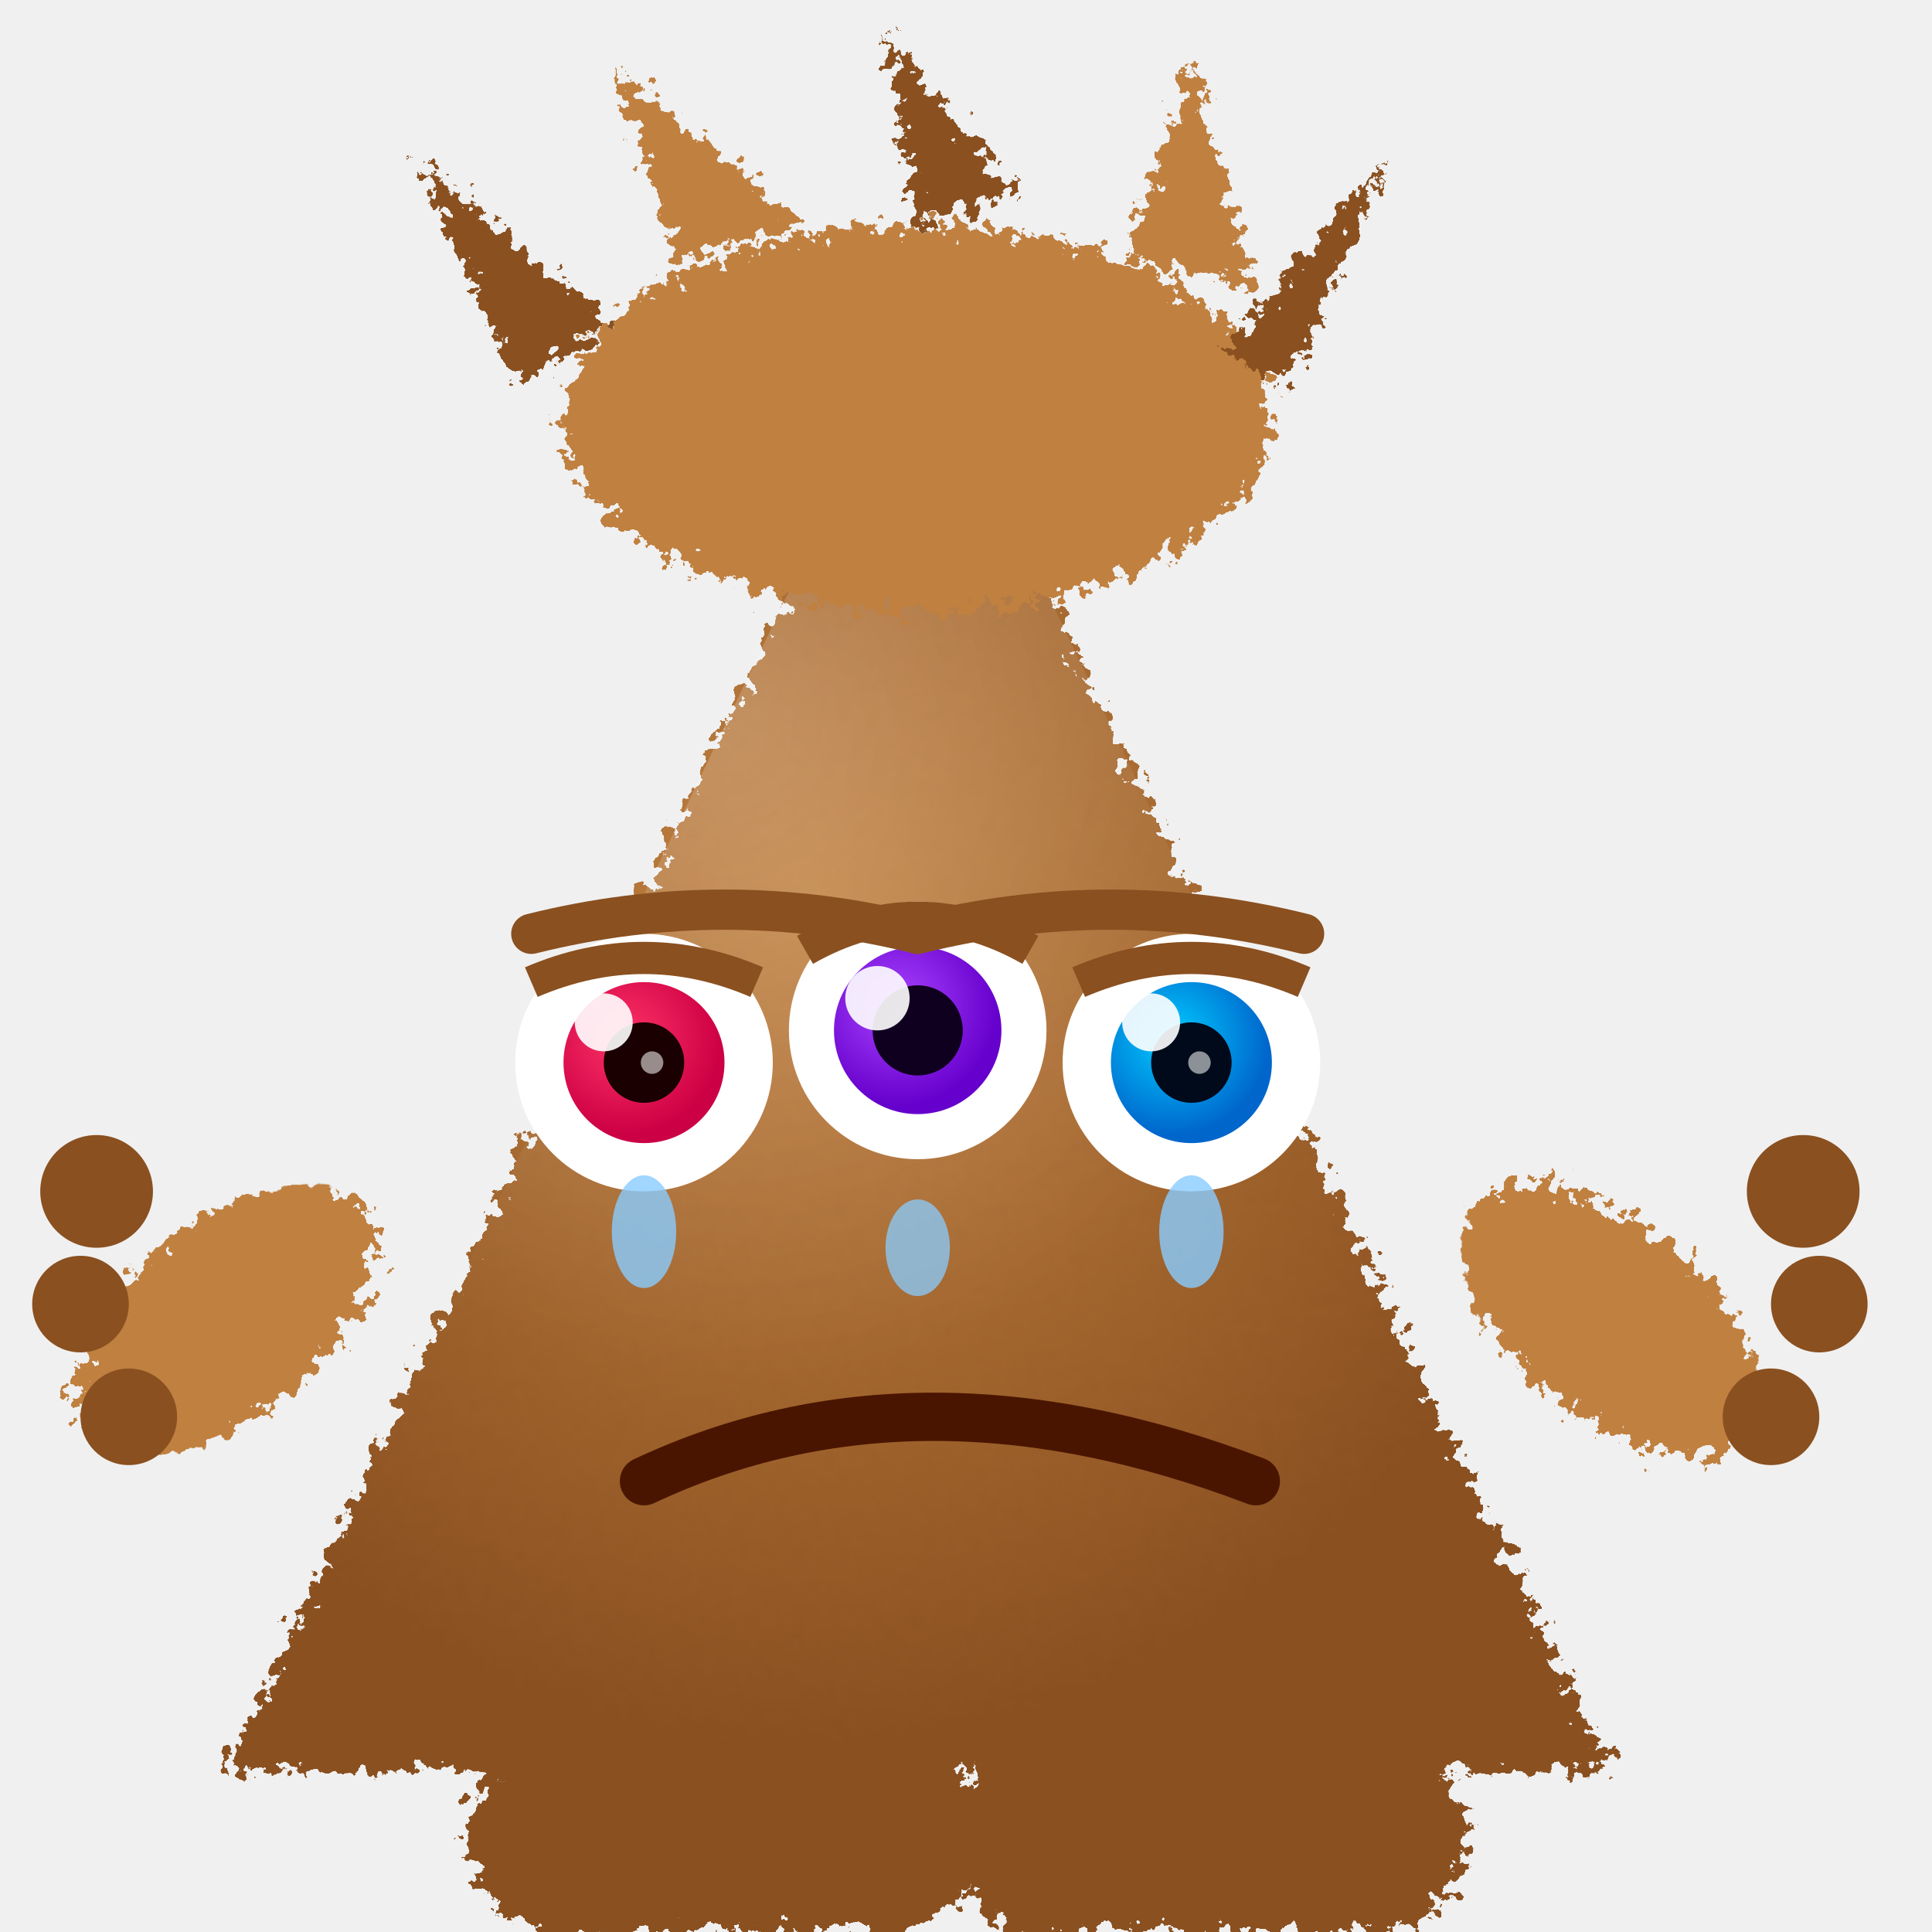
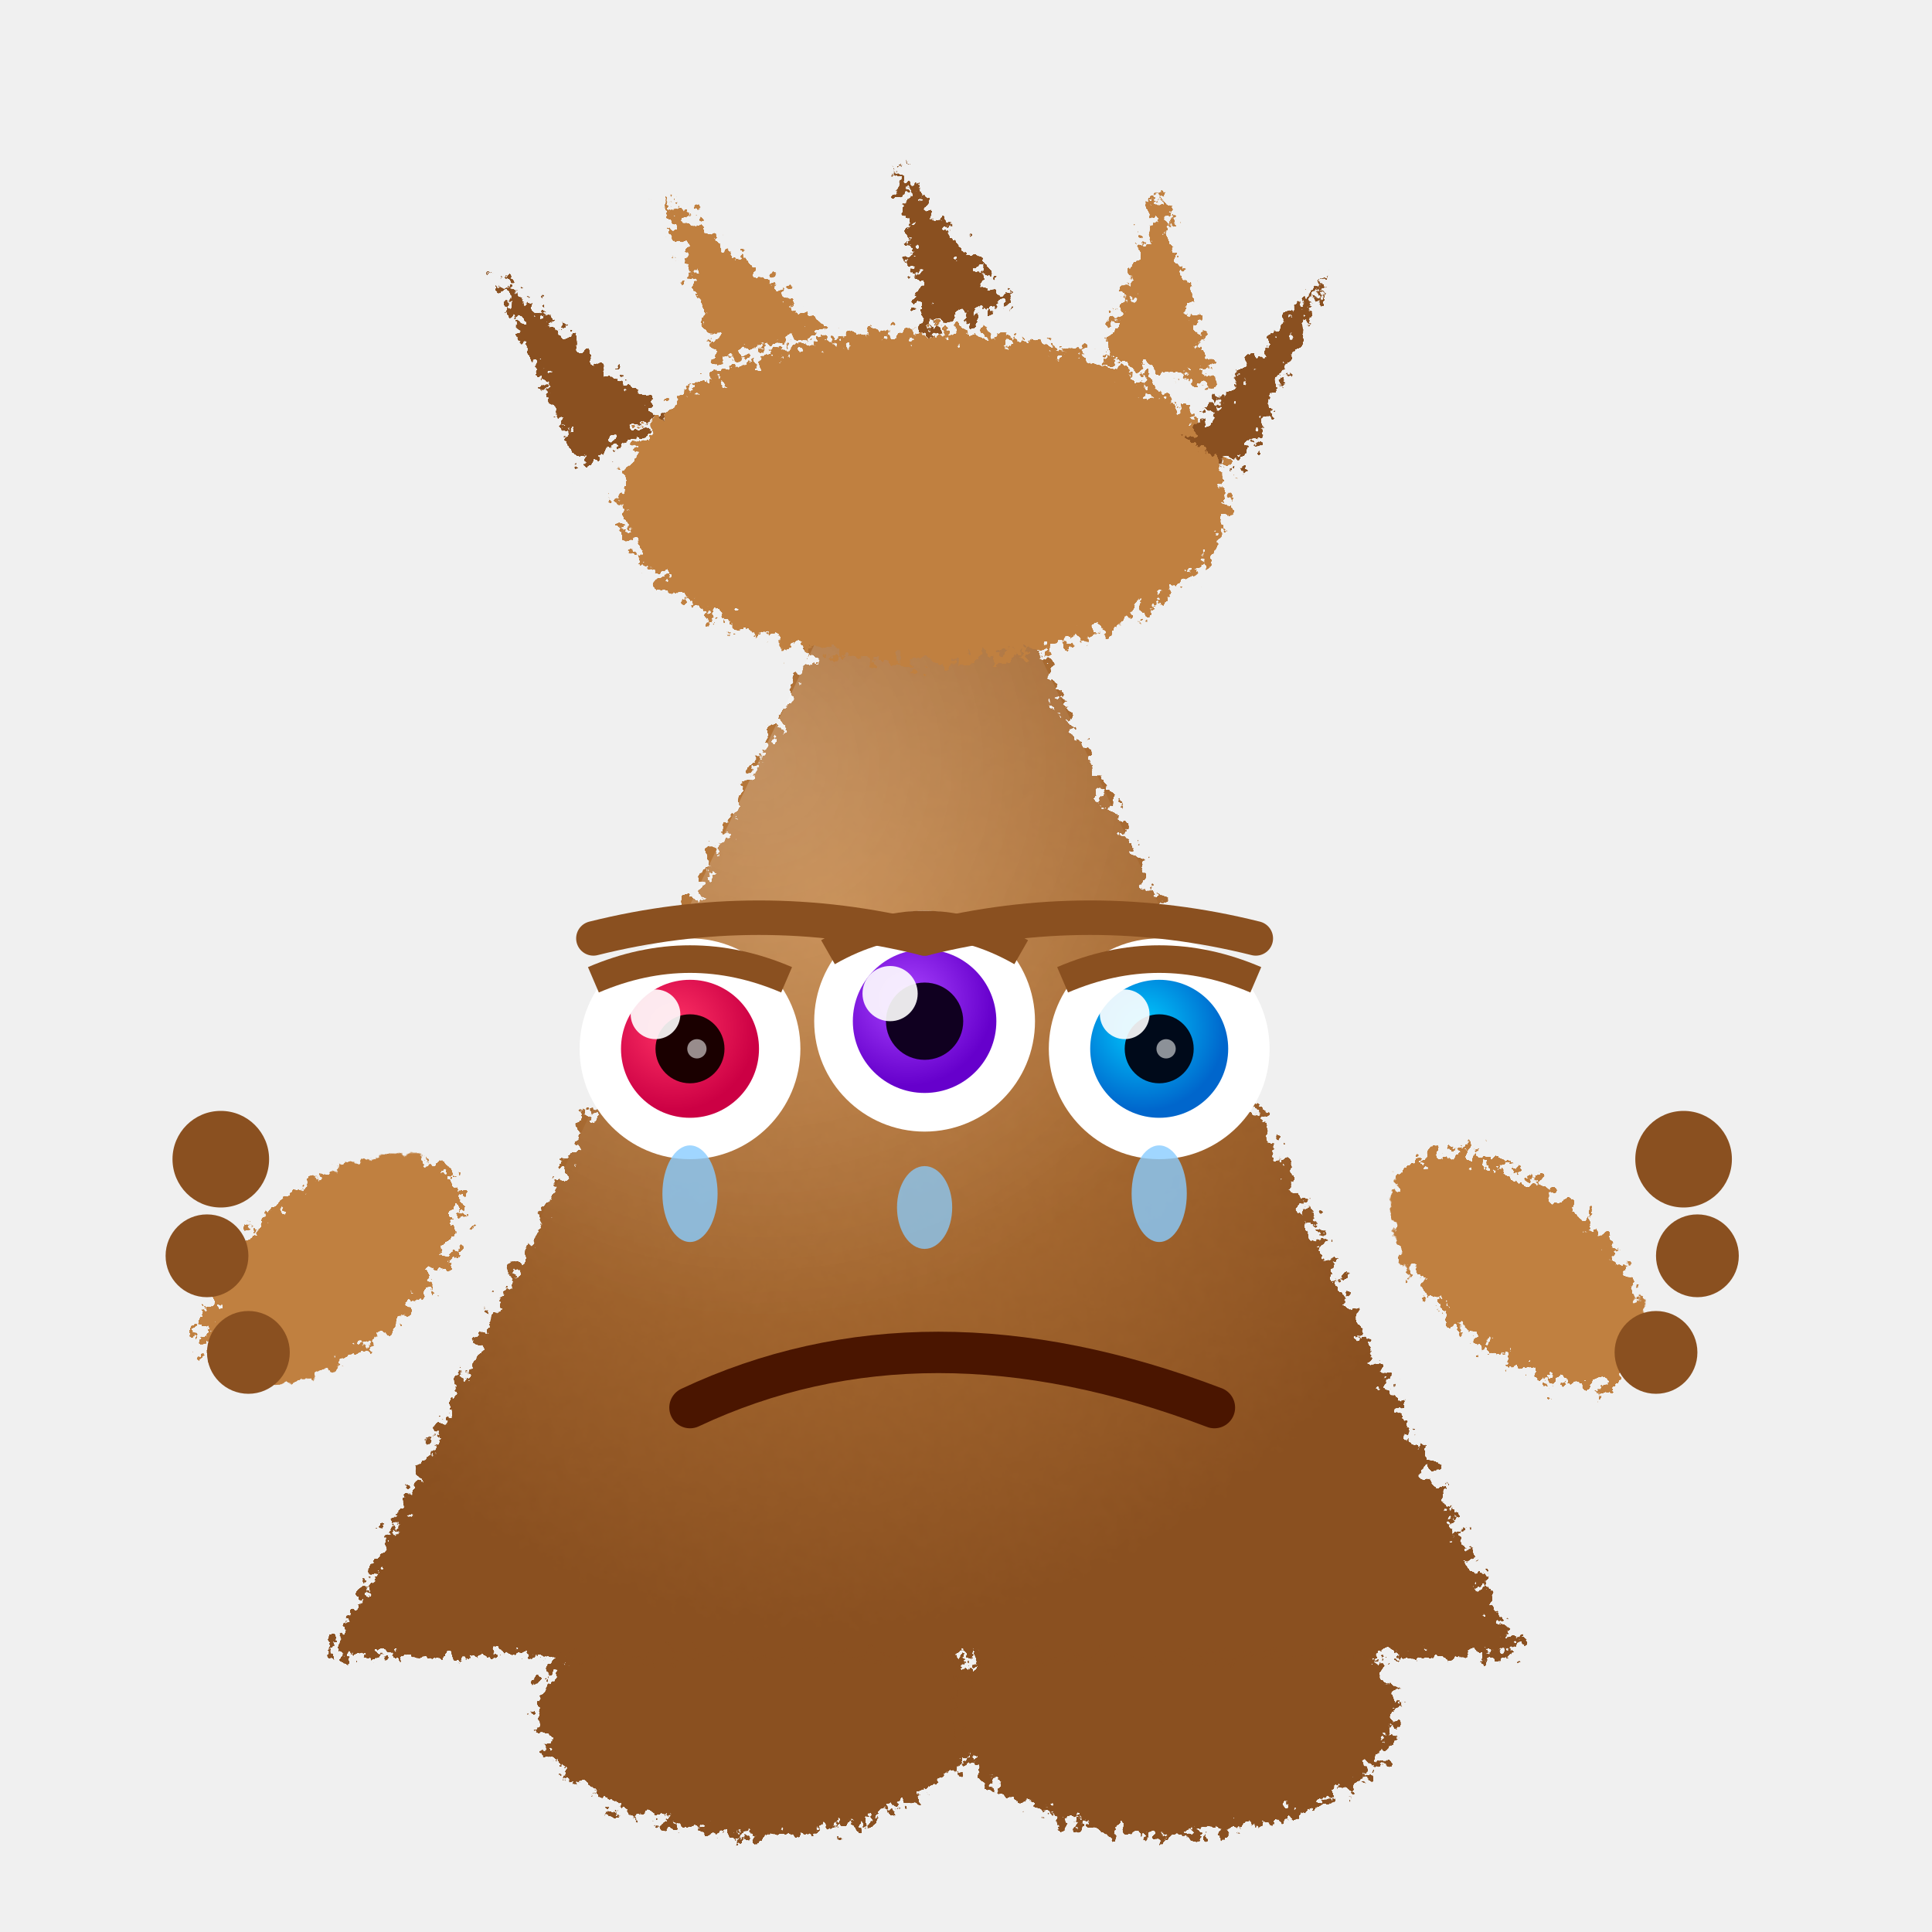
- <svg xmlns="http://www.w3.org/2000/svg" viewBox="0 0 120 120" width="120" height="120">
+ <svg xmlns="http://www.w3.org/2000/svg" viewBox="-10 -10 140 140" width="140" height="140">
  <g transform="translate(0,2)">
    <defs>
      <filter id="fuzz" x="-10%" y="-10%" width="120%" height="120%">
        <feTurbulence type="fractalNoise" baseFrequency="1.1" numOctaves="4" seed="42" result="noise" />
        <feDisplacementMap in="SourceGraphic" in2="noise" scale="3" xChannelSelector="R" yChannelSelector="G" />
      </filter>
      <radialGradient id="body-grad" cx="42%" cy="40%" r="58%">
        <stop offset="0%" stop-color="#c08040" />
        <stop offset="100%" stop-color="#8a5020" />
      </radialGradient>
      <radialGradient id="iris-l" cx="38%" cy="35%" r="60%">
        <stop offset="0%" stop-color="#ff3366" />
        <stop offset="100%" stop-color="#cc0044" />
      </radialGradient>
      <radialGradient id="iris-c" cx="38%" cy="35%" r="60%">
        <stop offset="0%" stop-color="#aa44ff" />
        <stop offset="100%" stop-color="#6600cc" />
      </radialGradient>
      <radialGradient id="iris-r" cx="38%" cy="35%" r="60%">
        <stop offset="0%" stop-color="#00ccff" />
        <stop offset="100%" stop-color="#0066cc" />
      </radialGradient>
      <radialGradient id="sheen" cx="36%" cy="28%" r="45%">
        <stop offset="0%" stop-color="white" stop-opacity="0.2" />
        <stop offset="100%" stop-color="white" stop-opacity="0" />
      </radialGradient>
    </defs>
    <ellipse cx="45" cy="112" rx="16" ry="9" fill="#8a5020" filter="url(#fuzz)" />
    <ellipse cx="75" cy="112" rx="16" ry="9" fill="#8a5020" filter="url(#fuzz)" />
    <path d="M 57 18 L 100 108 L 14 108 Z" fill="url(#body-grad)" filter="url(#fuzz)" />
    <path d="M 57 18 L 100 108 L 14 108 Z" fill="url(#sheen)" />
    <ellipse cx="14" cy="80" rx="11" ry="6" fill="#c08040" transform="rotate(-40 14 80)" filter="url(#fuzz)" />
    <circle cx="6" cy="72" r="3.5" fill="#8a5020" />
    <circle cx="5" cy="79" r="3" fill="#8a5020" />
    <circle cx="8" cy="86" r="3" fill="#8a5020" />
    <ellipse cx="100" cy="80" rx="11" ry="6" fill="#c08040" transform="rotate(40 100 80)" filter="url(#fuzz)" />
    <circle cx="112" cy="72" r="3.5" fill="#8a5020" />
    <circle cx="113" cy="79" r="3" fill="#8a5020" />
    <circle cx="110" cy="86" r="3" fill="#8a5020" />
    <ellipse cx="57" cy="24" rx="22" ry="12" fill="#c08040" filter="url(#fuzz)" />
    <path d="M 32 22 L 26 8 L 38 18 Z" fill="#8a5020" filter="url(#fuzz)" />
    <path d="M 42 14 L 38 2 L 50 12 Z" fill="#c08040" filter="url(#fuzz)" />
    <path d="M 57 12 L 55 0 L 63 10 Z" fill="#8a5020" filter="url(#fuzz)" />
    <path d="M 70 14 L 74 2 L 78 16 Z" fill="#c08040" filter="url(#fuzz)" />
    <path d="M 80 22 L 86 8 L 76 20 Z" fill="#8a5020" filter="url(#fuzz)" />
    <circle cx="40" cy="64" r="8" fill="white" />
    <circle cx="40" cy="64" r="5" fill="url(#iris-l)" />
    <circle cx="40" cy="64" r="2.5" fill="#1a0000" />
    <circle cx="37.5" cy="61.5" r="1.8" fill="white" opacity="0.9" />
    <circle cx="40.5" cy="64" r="0.7" fill="white" opacity="0.55" />
    <circle cx="57" cy="62" r="8" fill="white" />
    <circle cx="57" cy="62" r="5.2" fill="url(#iris-c)" />
    <circle cx="57" cy="62" r="2.8" fill="#100020" />
    <circle cx="54.5" cy="60" r="2" fill="white" opacity="0.9" />
    <circle cx="74" cy="64" r="8" fill="white" />
    <circle cx="74" cy="64" r="5" fill="url(#iris-r)" />
    <circle cx="74" cy="64" r="2.5" fill="#000a1a" />
    <circle cx="71.5" cy="61.5" r="1.8" fill="white" opacity="0.9" />
    <circle cx="74.5" cy="64" r="0.7" fill="white" opacity="0.55" />
    <path d="M 33 59 Q 40 56 47 59" fill="none" stroke="#8a5020" stroke-width="2" />
    <path d="M 50 57 Q 57 53 64 57" fill="none" stroke="#8a5020" stroke-width="2" />
    <path d="M 67 59 Q 74 56 81 59" fill="none" stroke="#8a5020" stroke-width="2" />
    <path d="M 33 56 Q 45 53 57 56" fill="none" stroke="#8a5020" stroke-width="2.5" stroke-linecap="round" />
    <path d="M 57 56 Q 69 53 81 56" fill="none" stroke="#8a5020" stroke-width="2.5" stroke-linecap="round" />
    <ellipse cx="40" cy="74.5" rx="2" ry="3.5" fill="#88ccff" opacity="0.8" />
    <ellipse cx="57" cy="75.5" rx="2" ry="3" fill="#88ccff" opacity="0.75" />
    <ellipse cx="74" cy="74.5" rx="2" ry="3.5" fill="#88ccff" opacity="0.8" />
    <path d="M 40 90 Q 57 82 78 90" fill="none" stroke="#4a1500" stroke-width="3" stroke-linecap="round" />
  </g>
</svg>
